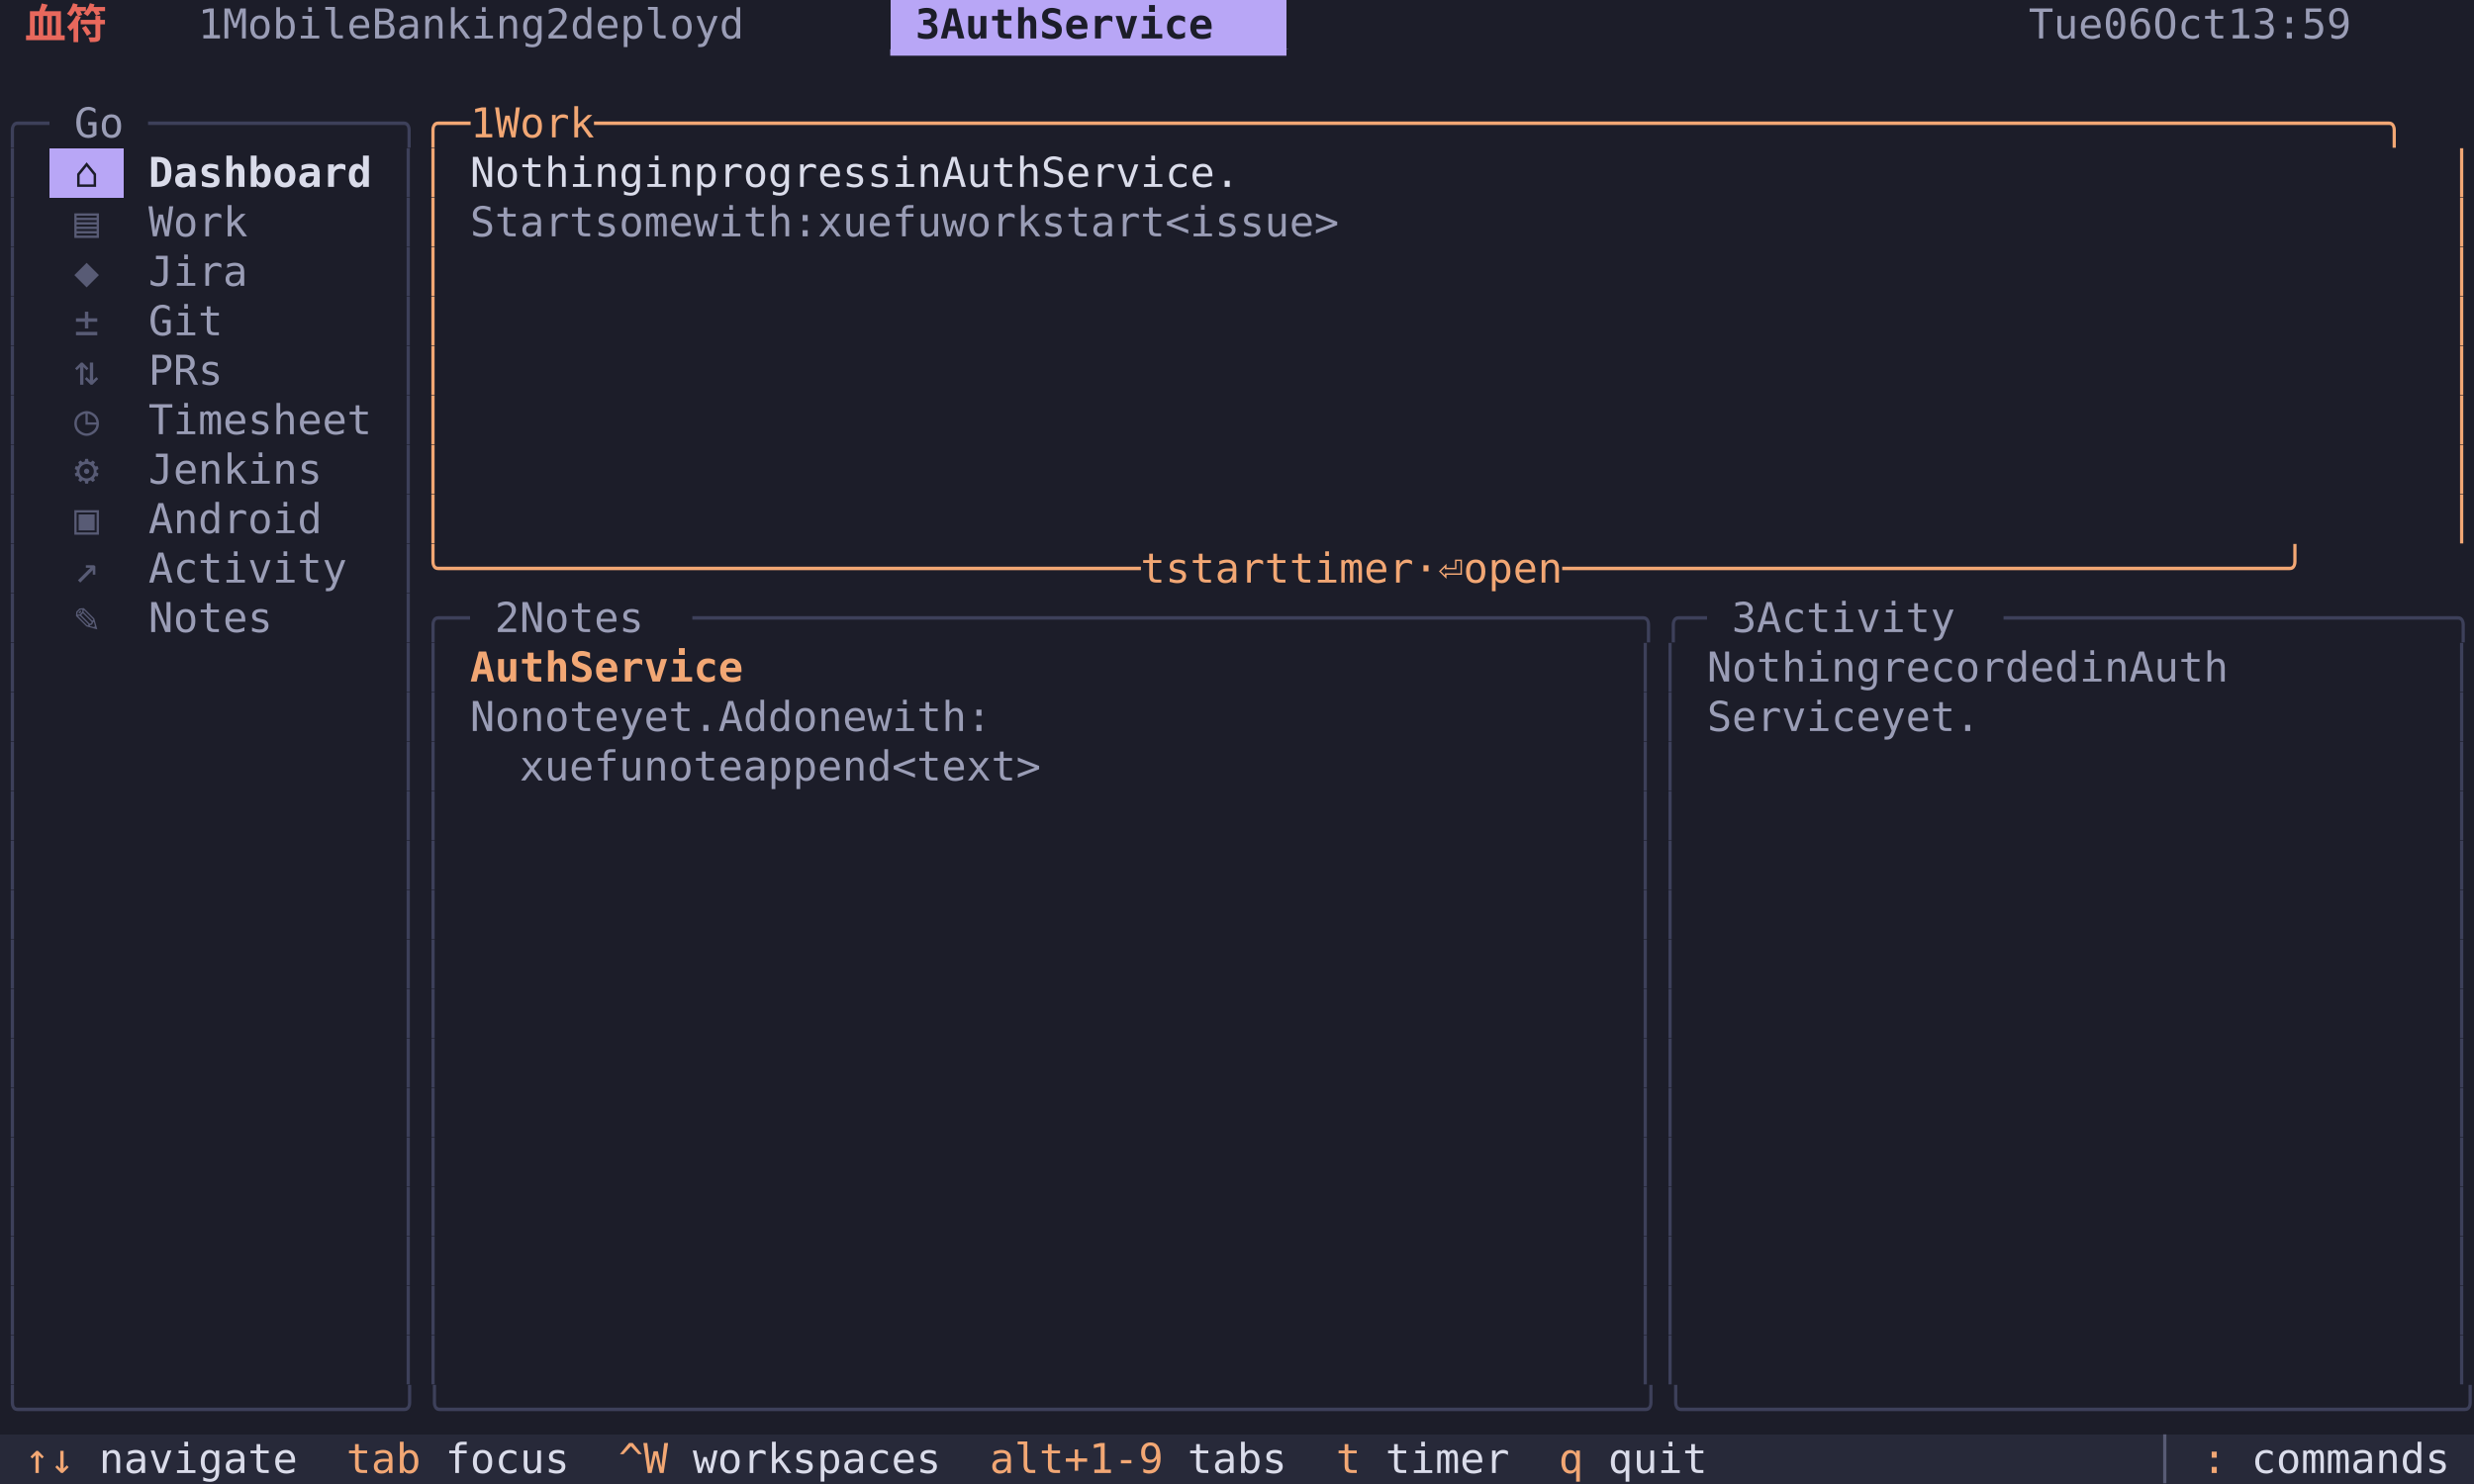
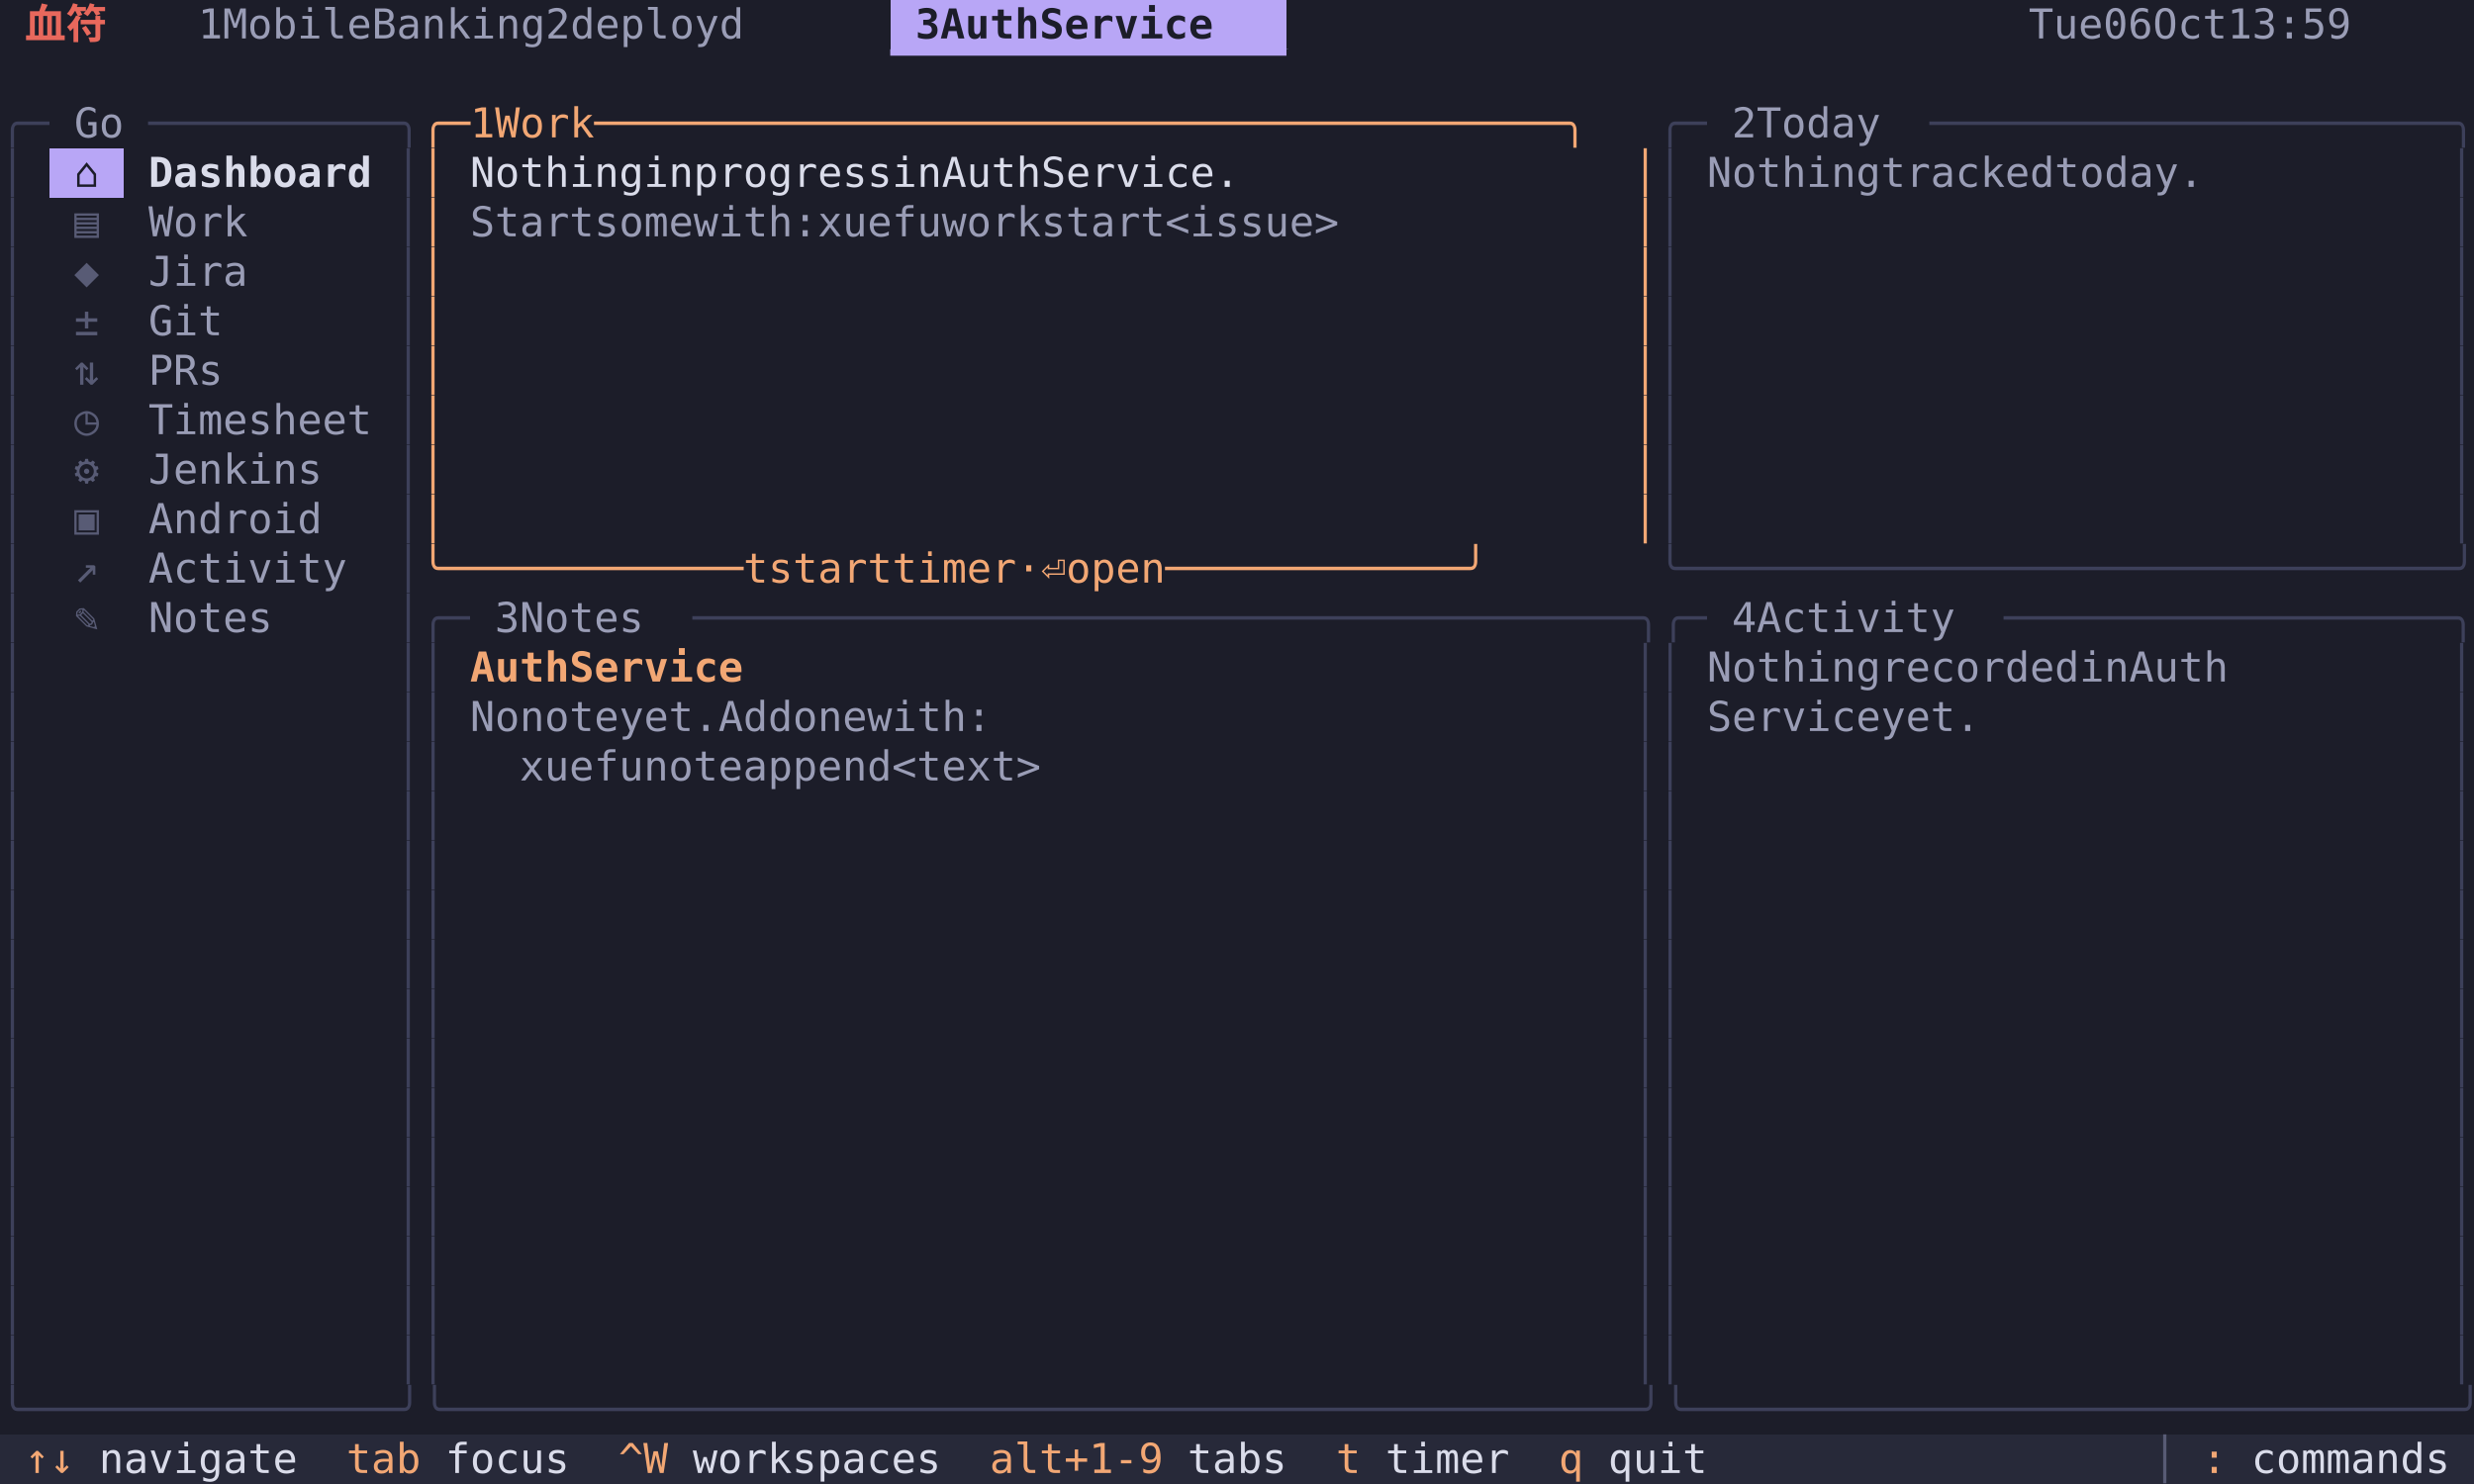
<svg xmlns="http://www.w3.org/2000/svg" width="900" height="540" viewBox="0 0 900 540" font-family="Menlo, 'DejaVu Sans Mono', 'Hiragino Sans GB', 'Noto Sans CJK SC', 'PingFang SC', monospace" font-size="15">
  <rect x="0" y="0" width="9" height="18" fill="#1c1d29" />
  <rect x="9" y="0" width="36" height="18" fill="#1c1d29" />
  <text x="9 27" y="14" fill="#e8685c" font-weight="bold">血符</text>
  <rect x="45" y="0" width="18" height="18" fill="#1c1d29" />
  <rect x="63" y="0" width="261" height="18" fill="#1c1d29" />
  <text x="72 90 99 108 117 126 135 153 162 171 180 189 198 207 234 252 261 270 279 288 297 306" y="14" fill="#9a9db6">1MobileBanking2deployd</text>
  <rect x="324" y="0" width="144" height="18" fill="#b8a6f6" />
  <text x="333 351 360 369 378 396 405 414 423 432 441 450" y="14" fill="#1c1d29" font-weight="bold">3AuthService</text>
  <rect x="468" y="0" width="270" height="18" fill="#1c1d29" />
  <rect x="738" y="0" width="153" height="18" fill="#1c1d29" />
  <text x="738 747 756 774 783 801 810 819 846 855 864 873 882" y="14" fill="#9a9db6">Tue06Oct13:59</text>
  <rect x="891" y="0" width="9" height="18" fill="#1c1d29" />
  <rect x="0" y="18" width="9" height="18" fill="#1c1d29" />
  <rect x="9" y="18" width="459" height="18" fill="#1c1d29" />
  <text x="324 333 342 351 360 369 378 387 396 405 414 423 432 441 450 459" y="32" fill="#b8a6f6">▔▔▔▔▔▔▔▔▔▔▔▔▔▔▔▔</text>
  <rect x="468" y="18" width="432" height="18" fill="#1c1d29" />
  <rect x="0" y="36" width="18" height="18" fill="#1c1d29" />
  <text x="0 9" y="50" fill="#3d405a">╭─</text>
  <rect x="18" y="36" width="36" height="18" fill="#1c1d29" />
  <text x="27 36" y="50" fill="#9a9db6">Go</text>
  <rect x="54" y="36" width="99" height="18" fill="#1c1d29" />
  <text x="54 63 72 81 90 99 108 117 126 135 144" y="50" fill="#3d405a">──────────╮</text>
-   <rect x="153" y="36" width="747" height="18" fill="#1c1d29" />
-   <text x="153 162 180 198 207 216 225 243 252 261 270 279 288 297 306 315 324 333 342 351 360 369 378 387 396 405 414 423 432 441 450 459 468 477 486 495 504 513 522 531 540 549 558 567 576 585 594 603 612 621 630 639 648 657 666 675 684 693 702 711 720 729 738 747 756 765 774 783 792 801 810 819 828 837 846 855 864 873 882 891" y="50" fill="#f2a774">╭─1Work────────────────────────────────────────────────────────────────────────╮</text>
+   <rect x="153" y="36" width="450" height="18" fill="#1c1d29" />
+   <text x="153 162 180 198 207 216 225 243 252 261 270 279 288 297 306 315 324 333 342 351 360 369 378 387 396 405 414 423 432 441 450 459 468 477 486 495 504 513 522 531 540 549 558 567 576 585 594" y="50" fill="#f2a774">╭─1Work───────────────────────────────────────╮</text>
+   <rect x="603" y="36" width="18" height="18" fill="#1c1d29" />
+   <text x="603 612" y="50" fill="#3d405a">╭─</text>
+   <rect x="621" y="36" width="81" height="18" fill="#1c1d29" />
+   <text x="630 648 657 666 675 684" y="50" fill="#9a9db6">2Today</text>
+   <rect x="702" y="36" width="198" height="18" fill="#1c1d29" />
+   <text x="702 711 720 729 738 747 756 765 774 783 792 801 810 819 828 837 846 855 864 873 882 891" y="50" fill="#3d405a">─────────────────────╮</text>
  <rect x="0" y="54" width="9" height="18" fill="#1c1d29" />
  <text x="0" y="68" fill="#3d405a">│</text>
  <rect x="9" y="54" width="9" height="18" fill="#1c1d29" />
  <rect x="18" y="54" width="27" height="18" fill="#b8a6f6" />
  <text x="27" y="68" fill="#1c1d29">⌂</text>
  <rect x="45" y="54" width="90" height="18" fill="#1c1d29" />
  <text x="54 63 72 81 90 99 108 117 126" y="68" fill="#dadcea" font-weight="bold">Dashboard</text>
  <rect x="135" y="54" width="9" height="18" fill="#1c1d29" />
  <rect x="144" y="54" width="9" height="18" fill="#1c1d29" />
  <text x="144" y="68" fill="#3d405a">│</text>
  <rect x="153" y="54" width="9" height="18" fill="#1c1d29" />
  <text x="153" y="68" fill="#f2a774">│</text>
  <rect x="162" y="54" width="9" height="18" fill="#1c1d29" />
  <rect x="171" y="54" width="324" height="18" fill="#1c1d29" />
  <text x="171 180 189 198 207 216 225 243 252 270 279 288 297 306 315 324 333 351 360 378 387 396 405 423 432 441 450 459 468 477 486" y="68" fill="#dadcea">NothinginprogressinAuthService.</text>
-   <rect x="495" y="54" width="396" height="18" fill="#1c1d29" />
+   <rect x="495" y="54" width="99" height="18" fill="#1c1d29" />
+   <rect x="594" y="54" width="9" height="18" fill="#1c1d29" />
+   <text x="594" y="68" fill="#f2a774">│</text>
+   <rect x="603" y="54" width="9" height="18" fill="#1c1d29" />
+   <text x="603" y="68" fill="#3d405a">│</text>
+   <rect x="612" y="54" width="9" height="18" fill="#1c1d29" />
+   <rect x="621" y="54" width="198" height="18" fill="#1c1d29" />
+   <text x="621 630 639 648 657 666 675 693 702 711 720 729 738 747 765 774 783 792 801 810" y="68" fill="#9a9db6">Nothingtrackedtoday.</text>
+   <rect x="819" y="54" width="72" height="18" fill="#1c1d29" />
  <rect x="891" y="54" width="9" height="18" fill="#1c1d29" />
-   <text x="891" y="68" fill="#f2a774">│</text>
+   <text x="891" y="68" fill="#3d405a">│</text>
  <rect x="0" y="72" width="9" height="18" fill="#1c1d29" />
  <text x="0" y="86" fill="#3d405a">│</text>
  <rect x="9" y="72" width="9" height="18" fill="#1c1d29" />
  <rect x="18" y="72" width="27" height="18" fill="#1c1d29" />
  <text x="27" y="86" fill="#585b75">▤</text>
  <rect x="45" y="72" width="45" height="18" fill="#1c1d29" />
  <text x="54 63 72 81" y="86" fill="#9a9db6">Work</text>
  <rect x="90" y="72" width="54" height="18" fill="#1c1d29" />
  <rect x="144" y="72" width="9" height="18" fill="#1c1d29" />
  <text x="144" y="86" fill="#3d405a">│</text>
  <rect x="153" y="72" width="9" height="18" fill="#1c1d29" />
  <text x="153" y="86" fill="#f2a774">│</text>
  <rect x="162" y="72" width="9" height="18" fill="#1c1d29" />
  <rect x="171" y="72" width="369" height="18" fill="#1c1d29" />
  <text x="171 180 189 198 207 225 234 243 252 270 279 288 297 306 324 333 342 351 360 378 387 396 405 423 432 441 450 459 477 486 495 504 513 522 531" y="86" fill="#9a9db6">Startsomewith:xuefuworkstart&lt;issue&gt;</text>
-   <rect x="540" y="72" width="351" height="18" fill="#1c1d29" />
+   <rect x="540" y="72" width="54" height="18" fill="#1c1d29" />
+   <rect x="594" y="72" width="9" height="18" fill="#1c1d29" />
+   <text x="594" y="86" fill="#f2a774">│</text>
+   <rect x="603" y="72" width="9" height="18" fill="#1c1d29" />
+   <text x="603" y="86" fill="#3d405a">│</text>
+   <rect x="612" y="72" width="279" height="18" fill="#1c1d29" />
  <rect x="891" y="72" width="9" height="18" fill="#1c1d29" />
-   <text x="891" y="86" fill="#f2a774">│</text>
+   <text x="891" y="86" fill="#3d405a">│</text>
  <rect x="0" y="90" width="9" height="18" fill="#1c1d29" />
  <text x="0" y="104" fill="#3d405a">│</text>
  <rect x="9" y="90" width="9" height="18" fill="#1c1d29" />
  <rect x="18" y="90" width="27" height="18" fill="#1c1d29" />
  <text x="27" y="104" fill="#585b75">◆</text>
  <rect x="45" y="90" width="45" height="18" fill="#1c1d29" />
  <text x="54 63 72 81" y="104" fill="#9a9db6">Jira</text>
  <rect x="90" y="90" width="54" height="18" fill="#1c1d29" />
  <rect x="144" y="90" width="9" height="18" fill="#1c1d29" />
  <text x="144" y="104" fill="#3d405a">│</text>
  <rect x="153" y="90" width="9" height="18" fill="#1c1d29" />
  <text x="153" y="104" fill="#f2a774">│</text>
-   <rect x="162" y="90" width="729" height="18" fill="#1c1d29" />
+   <rect x="162" y="90" width="432" height="18" fill="#1c1d29" />
+   <rect x="594" y="90" width="9" height="18" fill="#1c1d29" />
+   <text x="594" y="104" fill="#f2a774">│</text>
+   <rect x="603" y="90" width="9" height="18" fill="#1c1d29" />
+   <text x="603" y="104" fill="#3d405a">│</text>
+   <rect x="612" y="90" width="279" height="18" fill="#1c1d29" />
  <rect x="891" y="90" width="9" height="18" fill="#1c1d29" />
-   <text x="891" y="104" fill="#f2a774">│</text>
+   <text x="891" y="104" fill="#3d405a">│</text>
  <rect x="0" y="108" width="9" height="18" fill="#1c1d29" />
  <text x="0" y="122" fill="#3d405a">│</text>
  <rect x="9" y="108" width="9" height="18" fill="#1c1d29" />
  <rect x="18" y="108" width="27" height="18" fill="#1c1d29" />
  <text x="27" y="122" fill="#585b75">±</text>
  <rect x="45" y="108" width="36" height="18" fill="#1c1d29" />
  <text x="54 63 72" y="122" fill="#9a9db6">Git</text>
  <rect x="81" y="108" width="63" height="18" fill="#1c1d29" />
  <rect x="144" y="108" width="9" height="18" fill="#1c1d29" />
  <text x="144" y="122" fill="#3d405a">│</text>
  <rect x="153" y="108" width="9" height="18" fill="#1c1d29" />
  <text x="153" y="122" fill="#f2a774">│</text>
-   <rect x="162" y="108" width="729" height="18" fill="#1c1d29" />
+   <rect x="162" y="108" width="432" height="18" fill="#1c1d29" />
+   <rect x="594" y="108" width="9" height="18" fill="#1c1d29" />
+   <text x="594" y="122" fill="#f2a774">│</text>
+   <rect x="603" y="108" width="9" height="18" fill="#1c1d29" />
+   <text x="603" y="122" fill="#3d405a">│</text>
+   <rect x="612" y="108" width="279" height="18" fill="#1c1d29" />
  <rect x="891" y="108" width="9" height="18" fill="#1c1d29" />
-   <text x="891" y="122" fill="#f2a774">│</text>
+   <text x="891" y="122" fill="#3d405a">│</text>
  <rect x="0" y="126" width="9" height="18" fill="#1c1d29" />
  <text x="0" y="140" fill="#3d405a">│</text>
  <rect x="9" y="126" width="9" height="18" fill="#1c1d29" />
  <rect x="18" y="126" width="27" height="18" fill="#1c1d29" />
  <text x="27" y="140" fill="#585b75">⇅</text>
  <rect x="45" y="126" width="36" height="18" fill="#1c1d29" />
  <text x="54 63 72" y="140" fill="#9a9db6">PRs</text>
  <rect x="81" y="126" width="63" height="18" fill="#1c1d29" />
  <rect x="144" y="126" width="9" height="18" fill="#1c1d29" />
  <text x="144" y="140" fill="#3d405a">│</text>
  <rect x="153" y="126" width="9" height="18" fill="#1c1d29" />
  <text x="153" y="140" fill="#f2a774">│</text>
-   <rect x="162" y="126" width="729" height="18" fill="#1c1d29" />
+   <rect x="162" y="126" width="432" height="18" fill="#1c1d29" />
+   <rect x="594" y="126" width="9" height="18" fill="#1c1d29" />
+   <text x="594" y="140" fill="#f2a774">│</text>
+   <rect x="603" y="126" width="9" height="18" fill="#1c1d29" />
+   <text x="603" y="140" fill="#3d405a">│</text>
+   <rect x="612" y="126" width="279" height="18" fill="#1c1d29" />
  <rect x="891" y="126" width="9" height="18" fill="#1c1d29" />
-   <text x="891" y="140" fill="#f2a774">│</text>
+   <text x="891" y="140" fill="#3d405a">│</text>
  <rect x="0" y="144" width="9" height="18" fill="#1c1d29" />
  <text x="0" y="158" fill="#3d405a">│</text>
  <rect x="9" y="144" width="9" height="18" fill="#1c1d29" />
  <rect x="18" y="144" width="27" height="18" fill="#1c1d29" />
  <text x="27" y="158" fill="#585b75">◷</text>
  <rect x="45" y="144" width="90" height="18" fill="#1c1d29" />
  <text x="54 63 72 81 90 99 108 117 126" y="158" fill="#9a9db6">Timesheet</text>
  <rect x="135" y="144" width="9" height="18" fill="#1c1d29" />
  <rect x="144" y="144" width="9" height="18" fill="#1c1d29" />
  <text x="144" y="158" fill="#3d405a">│</text>
  <rect x="153" y="144" width="9" height="18" fill="#1c1d29" />
  <text x="153" y="158" fill="#f2a774">│</text>
-   <rect x="162" y="144" width="729" height="18" fill="#1c1d29" />
+   <rect x="162" y="144" width="432" height="18" fill="#1c1d29" />
+   <rect x="594" y="144" width="9" height="18" fill="#1c1d29" />
+   <text x="594" y="158" fill="#f2a774">│</text>
+   <rect x="603" y="144" width="9" height="18" fill="#1c1d29" />
+   <text x="603" y="158" fill="#3d405a">│</text>
+   <rect x="612" y="144" width="279" height="18" fill="#1c1d29" />
  <rect x="891" y="144" width="9" height="18" fill="#1c1d29" />
-   <text x="891" y="158" fill="#f2a774">│</text>
+   <text x="891" y="158" fill="#3d405a">│</text>
  <rect x="0" y="162" width="9" height="18" fill="#1c1d29" />
  <text x="0" y="176" fill="#3d405a">│</text>
  <rect x="9" y="162" width="9" height="18" fill="#1c1d29" />
  <rect x="18" y="162" width="27" height="18" fill="#1c1d29" />
  <text x="27" y="176" fill="#585b75">⚙</text>
  <rect x="45" y="162" width="72" height="18" fill="#1c1d29" />
  <text x="54 63 72 81 90 99 108" y="176" fill="#9a9db6">Jenkins</text>
  <rect x="117" y="162" width="27" height="18" fill="#1c1d29" />
  <rect x="144" y="162" width="9" height="18" fill="#1c1d29" />
  <text x="144" y="176" fill="#3d405a">│</text>
  <rect x="153" y="162" width="9" height="18" fill="#1c1d29" />
  <text x="153" y="176" fill="#f2a774">│</text>
-   <rect x="162" y="162" width="729" height="18" fill="#1c1d29" />
+   <rect x="162" y="162" width="432" height="18" fill="#1c1d29" />
+   <rect x="594" y="162" width="9" height="18" fill="#1c1d29" />
+   <text x="594" y="176" fill="#f2a774">│</text>
+   <rect x="603" y="162" width="9" height="18" fill="#1c1d29" />
+   <text x="603" y="176" fill="#3d405a">│</text>
+   <rect x="612" y="162" width="279" height="18" fill="#1c1d29" />
  <rect x="891" y="162" width="9" height="18" fill="#1c1d29" />
-   <text x="891" y="176" fill="#f2a774">│</text>
+   <text x="891" y="176" fill="#3d405a">│</text>
  <rect x="0" y="180" width="9" height="18" fill="#1c1d29" />
  <text x="0" y="194" fill="#3d405a">│</text>
  <rect x="9" y="180" width="9" height="18" fill="#1c1d29" />
  <rect x="18" y="180" width="27" height="18" fill="#1c1d29" />
  <text x="27" y="194" fill="#585b75">▣</text>
  <rect x="45" y="180" width="72" height="18" fill="#1c1d29" />
  <text x="54 63 72 81 90 99 108" y="194" fill="#9a9db6">Android</text>
  <rect x="117" y="180" width="27" height="18" fill="#1c1d29" />
  <rect x="144" y="180" width="9" height="18" fill="#1c1d29" />
  <text x="144" y="194" fill="#3d405a">│</text>
  <rect x="153" y="180" width="9" height="18" fill="#1c1d29" />
  <text x="153" y="194" fill="#f2a774">│</text>
-   <rect x="162" y="180" width="729" height="18" fill="#1c1d29" />
+   <rect x="162" y="180" width="432" height="18" fill="#1c1d29" />
+   <rect x="594" y="180" width="9" height="18" fill="#1c1d29" />
+   <text x="594" y="194" fill="#f2a774">│</text>
+   <rect x="603" y="180" width="9" height="18" fill="#1c1d29" />
+   <text x="603" y="194" fill="#3d405a">│</text>
+   <rect x="612" y="180" width="279" height="18" fill="#1c1d29" />
  <rect x="891" y="180" width="9" height="18" fill="#1c1d29" />
-   <text x="891" y="194" fill="#f2a774">│</text>
+   <text x="891" y="194" fill="#3d405a">│</text>
  <rect x="0" y="198" width="9" height="18" fill="#1c1d29" />
  <text x="0" y="212" fill="#3d405a">│</text>
  <rect x="9" y="198" width="9" height="18" fill="#1c1d29" />
  <rect x="18" y="198" width="27" height="18" fill="#1c1d29" />
  <text x="27" y="212" fill="#585b75">↗</text>
  <rect x="45" y="198" width="81" height="18" fill="#1c1d29" />
  <text x="54 63 72 81 90 99 108 117" y="212" fill="#9a9db6">Activity</text>
  <rect x="126" y="198" width="18" height="18" fill="#1c1d29" />
  <rect x="144" y="198" width="9" height="18" fill="#1c1d29" />
  <text x="144" y="212" fill="#3d405a">│</text>
-   <rect x="153" y="198" width="747" height="18" fill="#1c1d29" />
-   <text x="153 162 171 180 189 198 207 216 225 234 243 252 261 270 279 288 297 306 315 324 333 342 351 360 369 378 387 396 405 423 441 450 459 468 477 495 504 513 522 531 549 567 585 594 603 612 630 639 648 657 666 675 684 693 702 711 720 729 738 747 756 765 774 783 792 801 810 819 828 837 846 855 864 873 882 891" y="212" fill="#f2a774">╰────────────────────────────tstarttimer·⏎open─────────────────────────────╯</text>
+   <rect x="153" y="198" width="450" height="18" fill="#1c1d29" />
+   <text x="153 162 171 180 189 198 207 216 225 234 243 252 261 279 297 306 315 324 333 351 360 369 378 387 405 423 441 450 459 468 486 495 504 513 522 531 540 549 558 567 576 585 594" y="212" fill="#f2a774">╰────────────tstarttimer·⏎open────────────╯</text>
+   <rect x="603" y="198" width="297" height="18" fill="#1c1d29" />
+   <text x="603 612 621 630 639 648 657 666 675 684 693 702 711 720 729 738 747 756 765 774 783 792 801 810 819 828 837 846 855 864 873 882 891" y="212" fill="#3d405a">╰───────────────────────────────╯</text>
  <rect x="0" y="216" width="9" height="18" fill="#1c1d29" />
  <text x="0" y="230" fill="#3d405a">│</text>
  <rect x="9" y="216" width="9" height="18" fill="#1c1d29" />
  <rect x="18" y="216" width="27" height="18" fill="#1c1d29" />
  <text x="27" y="230" fill="#585b75">✎</text>
  <rect x="45" y="216" width="54" height="18" fill="#1c1d29" />
  <text x="54 63 72 81 90" y="230" fill="#9a9db6">Notes</text>
  <rect x="99" y="216" width="45" height="18" fill="#1c1d29" />
  <rect x="144" y="216" width="27" height="18" fill="#1c1d29" />
  <text x="144 153 162" y="230" fill="#3d405a">│╭─</text>
  <rect x="171" y="216" width="81" height="18" fill="#1c1d29" />
-   <text x="180 198 207 216 225 234" y="230" fill="#9a9db6">2Notes</text>
+   <text x="180 198 207 216 225 234" y="230" fill="#9a9db6">3Notes</text>
  <rect x="252" y="216" width="369" height="18" fill="#1c1d29" />
  <text x="252 261 270 279 288 297 306 315 324 333 342 351 360 369 378 387 396 405 414 423 432 441 450 459 468 477 486 495 504 513 522 531 540 549 558 567 576 585 594 603 612" y="230" fill="#3d405a">──────────────────────────────────────╮╭─</text>
  <rect x="621" y="216" width="108" height="18" fill="#1c1d29" />
-   <text x="630 648 657 666 675 684 693 702 711" y="230" fill="#9a9db6">3Activity</text>
+   <text x="630 648 657 666 675 684 693 702 711" y="230" fill="#9a9db6">4Activity</text>
  <rect x="729" y="216" width="171" height="18" fill="#1c1d29" />
  <text x="729 738 747 756 765 774 783 792 801 810 819 828 837 846 855 864 873 882 891" y="230" fill="#3d405a">──────────────────╮</text>
  <rect x="0" y="234" width="9" height="18" fill="#1c1d29" />
  <text x="0" y="248" fill="#3d405a">│</text>
  <rect x="9" y="234" width="135" height="18" fill="#1c1d29" />
  <rect x="144" y="234" width="18" height="18" fill="#1c1d29" />
  <text x="144 153" y="248" fill="#3d405a">││</text>
  <rect x="162" y="234" width="9" height="18" fill="#1c1d29" />
  <rect x="171" y="234" width="108" height="18" fill="#1c1d29" />
  <text x="171 180 189 198 216 225 234 243 252 261 270" y="248" fill="#f2a774" font-weight="bold">AuthService</text>
  <rect x="279" y="234" width="315" height="18" fill="#1c1d29" />
  <rect x="594" y="234" width="18" height="18" fill="#1c1d29" />
  <text x="594 603" y="248" fill="#3d405a">││</text>
  <rect x="612" y="234" width="9" height="18" fill="#1c1d29" />
  <rect x="621" y="234" width="225" height="18" fill="#1c1d29" />
  <text x="621 630 639 648 657 666 675 693 702 711 720 729 738 747 756 774 783 801 810 819 828" y="248" fill="#9a9db6">NothingrecordedinAuth</text>
  <rect x="846" y="234" width="45" height="18" fill="#1c1d29" />
  <rect x="891" y="234" width="9" height="18" fill="#1c1d29" />
  <text x="891" y="248" fill="#3d405a">│</text>
  <rect x="0" y="252" width="9" height="18" fill="#1c1d29" />
  <text x="0" y="266" fill="#3d405a">│</text>
  <rect x="9" y="252" width="135" height="18" fill="#1c1d29" />
  <rect x="144" y="252" width="18" height="18" fill="#1c1d29" />
  <text x="144 153" y="266" fill="#3d405a">││</text>
  <rect x="162" y="252" width="9" height="18" fill="#1c1d29" />
  <rect x="171" y="252" width="234" height="18" fill="#1c1d29" />
  <text x="171 180 198 207 216 225 243 252 261 270 288 297 306 324 333 342 360 369 378 387 396" y="266" fill="#9a9db6">Nonoteyet.Addonewith:</text>
  <rect x="405" y="252" width="189" height="18" fill="#1c1d29" />
  <rect x="594" y="252" width="18" height="18" fill="#1c1d29" />
  <text x="594 603" y="266" fill="#3d405a">││</text>
  <rect x="612" y="252" width="9" height="18" fill="#1c1d29" />
  <rect x="621" y="252" width="108" height="18" fill="#1c1d29" />
  <text x="621 630 639 648 657 666 675 693 702 711 720" y="266" fill="#9a9db6">Serviceyet.</text>
  <rect x="729" y="252" width="162" height="18" fill="#1c1d29" />
  <rect x="891" y="252" width="9" height="18" fill="#1c1d29" />
  <text x="891" y="266" fill="#3d405a">│</text>
  <rect x="0" y="270" width="9" height="18" fill="#1c1d29" />
  <text x="0" y="284" fill="#3d405a">│</text>
  <rect x="9" y="270" width="135" height="18" fill="#1c1d29" />
  <rect x="144" y="270" width="18" height="18" fill="#1c1d29" />
  <text x="144 153" y="284" fill="#3d405a">││</text>
  <rect x="162" y="270" width="9" height="18" fill="#1c1d29" />
  <rect x="171" y="270" width="234" height="18" fill="#1c1d29" />
  <text x="189 198 207 216 225 243 252 261 270 288 297 306 315 324 333 351 360 369 378 387 396" y="284" fill="#9a9db6">xuefunoteappend&lt;text&gt;</text>
  <rect x="405" y="270" width="189" height="18" fill="#1c1d29" />
  <rect x="594" y="270" width="18" height="18" fill="#1c1d29" />
  <text x="594 603" y="284" fill="#3d405a">││</text>
  <rect x="612" y="270" width="279" height="18" fill="#1c1d29" />
  <rect x="891" y="270" width="9" height="18" fill="#1c1d29" />
  <text x="891" y="284" fill="#3d405a">│</text>
  <rect x="0" y="288" width="9" height="18" fill="#1c1d29" />
  <text x="0" y="302" fill="#3d405a">│</text>
  <rect x="9" y="288" width="135" height="18" fill="#1c1d29" />
  <rect x="144" y="288" width="18" height="18" fill="#1c1d29" />
  <text x="144 153" y="302" fill="#3d405a">││</text>
  <rect x="162" y="288" width="432" height="18" fill="#1c1d29" />
  <rect x="594" y="288" width="18" height="18" fill="#1c1d29" />
  <text x="594 603" y="302" fill="#3d405a">││</text>
  <rect x="612" y="288" width="279" height="18" fill="#1c1d29" />
  <rect x="891" y="288" width="9" height="18" fill="#1c1d29" />
  <text x="891" y="302" fill="#3d405a">│</text>
  <rect x="0" y="306" width="9" height="18" fill="#1c1d29" />
  <text x="0" y="320" fill="#3d405a">│</text>
  <rect x="9" y="306" width="135" height="18" fill="#1c1d29" />
  <rect x="144" y="306" width="18" height="18" fill="#1c1d29" />
  <text x="144 153" y="320" fill="#3d405a">││</text>
  <rect x="162" y="306" width="432" height="18" fill="#1c1d29" />
  <rect x="594" y="306" width="18" height="18" fill="#1c1d29" />
  <text x="594 603" y="320" fill="#3d405a">││</text>
  <rect x="612" y="306" width="279" height="18" fill="#1c1d29" />
  <rect x="891" y="306" width="9" height="18" fill="#1c1d29" />
  <text x="891" y="320" fill="#3d405a">│</text>
  <rect x="0" y="324" width="9" height="18" fill="#1c1d29" />
  <text x="0" y="338" fill="#3d405a">│</text>
  <rect x="9" y="324" width="135" height="18" fill="#1c1d29" />
  <rect x="144" y="324" width="18" height="18" fill="#1c1d29" />
  <text x="144 153" y="338" fill="#3d405a">││</text>
  <rect x="162" y="324" width="432" height="18" fill="#1c1d29" />
  <rect x="594" y="324" width="18" height="18" fill="#1c1d29" />
  <text x="594 603" y="338" fill="#3d405a">││</text>
  <rect x="612" y="324" width="279" height="18" fill="#1c1d29" />
  <rect x="891" y="324" width="9" height="18" fill="#1c1d29" />
  <text x="891" y="338" fill="#3d405a">│</text>
  <rect x="0" y="342" width="9" height="18" fill="#1c1d29" />
  <text x="0" y="356" fill="#3d405a">│</text>
  <rect x="9" y="342" width="135" height="18" fill="#1c1d29" />
  <rect x="144" y="342" width="18" height="18" fill="#1c1d29" />
  <text x="144 153" y="356" fill="#3d405a">││</text>
  <rect x="162" y="342" width="432" height="18" fill="#1c1d29" />
  <rect x="594" y="342" width="18" height="18" fill="#1c1d29" />
  <text x="594 603" y="356" fill="#3d405a">││</text>
  <rect x="612" y="342" width="279" height="18" fill="#1c1d29" />
  <rect x="891" y="342" width="9" height="18" fill="#1c1d29" />
  <text x="891" y="356" fill="#3d405a">│</text>
  <rect x="0" y="360" width="9" height="18" fill="#1c1d29" />
  <text x="0" y="374" fill="#3d405a">│</text>
  <rect x="9" y="360" width="135" height="18" fill="#1c1d29" />
  <rect x="144" y="360" width="18" height="18" fill="#1c1d29" />
  <text x="144 153" y="374" fill="#3d405a">││</text>
  <rect x="162" y="360" width="432" height="18" fill="#1c1d29" />
  <rect x="594" y="360" width="18" height="18" fill="#1c1d29" />
  <text x="594 603" y="374" fill="#3d405a">││</text>
  <rect x="612" y="360" width="279" height="18" fill="#1c1d29" />
  <rect x="891" y="360" width="9" height="18" fill="#1c1d29" />
  <text x="891" y="374" fill="#3d405a">│</text>
  <rect x="0" y="378" width="9" height="18" fill="#1c1d29" />
  <text x="0" y="392" fill="#3d405a">│</text>
  <rect x="9" y="378" width="135" height="18" fill="#1c1d29" />
  <rect x="144" y="378" width="18" height="18" fill="#1c1d29" />
  <text x="144 153" y="392" fill="#3d405a">││</text>
  <rect x="162" y="378" width="432" height="18" fill="#1c1d29" />
  <rect x="594" y="378" width="18" height="18" fill="#1c1d29" />
  <text x="594 603" y="392" fill="#3d405a">││</text>
  <rect x="612" y="378" width="279" height="18" fill="#1c1d29" />
  <rect x="891" y="378" width="9" height="18" fill="#1c1d29" />
  <text x="891" y="392" fill="#3d405a">│</text>
  <rect x="0" y="396" width="9" height="18" fill="#1c1d29" />
  <text x="0" y="410" fill="#3d405a">│</text>
  <rect x="9" y="396" width="135" height="18" fill="#1c1d29" />
  <rect x="144" y="396" width="18" height="18" fill="#1c1d29" />
  <text x="144 153" y="410" fill="#3d405a">││</text>
  <rect x="162" y="396" width="432" height="18" fill="#1c1d29" />
  <rect x="594" y="396" width="18" height="18" fill="#1c1d29" />
  <text x="594 603" y="410" fill="#3d405a">││</text>
  <rect x="612" y="396" width="279" height="18" fill="#1c1d29" />
  <rect x="891" y="396" width="9" height="18" fill="#1c1d29" />
  <text x="891" y="410" fill="#3d405a">│</text>
  <rect x="0" y="414" width="9" height="18" fill="#1c1d29" />
  <text x="0" y="428" fill="#3d405a">│</text>
  <rect x="9" y="414" width="135" height="18" fill="#1c1d29" />
  <rect x="144" y="414" width="18" height="18" fill="#1c1d29" />
  <text x="144 153" y="428" fill="#3d405a">││</text>
  <rect x="162" y="414" width="432" height="18" fill="#1c1d29" />
  <rect x="594" y="414" width="18" height="18" fill="#1c1d29" />
  <text x="594 603" y="428" fill="#3d405a">││</text>
  <rect x="612" y="414" width="279" height="18" fill="#1c1d29" />
  <rect x="891" y="414" width="9" height="18" fill="#1c1d29" />
  <text x="891" y="428" fill="#3d405a">│</text>
  <rect x="0" y="432" width="9" height="18" fill="#1c1d29" />
  <text x="0" y="446" fill="#3d405a">│</text>
  <rect x="9" y="432" width="135" height="18" fill="#1c1d29" />
  <rect x="144" y="432" width="18" height="18" fill="#1c1d29" />
  <text x="144 153" y="446" fill="#3d405a">││</text>
  <rect x="162" y="432" width="432" height="18" fill="#1c1d29" />
  <rect x="594" y="432" width="18" height="18" fill="#1c1d29" />
  <text x="594 603" y="446" fill="#3d405a">││</text>
  <rect x="612" y="432" width="279" height="18" fill="#1c1d29" />
  <rect x="891" y="432" width="9" height="18" fill="#1c1d29" />
  <text x="891" y="446" fill="#3d405a">│</text>
  <rect x="0" y="450" width="9" height="18" fill="#1c1d29" />
  <text x="0" y="464" fill="#3d405a">│</text>
  <rect x="9" y="450" width="135" height="18" fill="#1c1d29" />
  <rect x="144" y="450" width="18" height="18" fill="#1c1d29" />
  <text x="144 153" y="464" fill="#3d405a">││</text>
  <rect x="162" y="450" width="432" height="18" fill="#1c1d29" />
  <rect x="594" y="450" width="18" height="18" fill="#1c1d29" />
  <text x="594 603" y="464" fill="#3d405a">││</text>
  <rect x="612" y="450" width="279" height="18" fill="#1c1d29" />
  <rect x="891" y="450" width="9" height="18" fill="#1c1d29" />
  <text x="891" y="464" fill="#3d405a">│</text>
  <rect x="0" y="468" width="9" height="18" fill="#1c1d29" />
  <text x="0" y="482" fill="#3d405a">│</text>
  <rect x="9" y="468" width="135" height="18" fill="#1c1d29" />
  <rect x="144" y="468" width="18" height="18" fill="#1c1d29" />
  <text x="144 153" y="482" fill="#3d405a">││</text>
  <rect x="162" y="468" width="432" height="18" fill="#1c1d29" />
  <rect x="594" y="468" width="18" height="18" fill="#1c1d29" />
  <text x="594 603" y="482" fill="#3d405a">││</text>
  <rect x="612" y="468" width="279" height="18" fill="#1c1d29" />
  <rect x="891" y="468" width="9" height="18" fill="#1c1d29" />
  <text x="891" y="482" fill="#3d405a">│</text>
  <rect x="0" y="486" width="9" height="18" fill="#1c1d29" />
  <text x="0" y="500" fill="#3d405a">│</text>
  <rect x="9" y="486" width="135" height="18" fill="#1c1d29" />
  <rect x="144" y="486" width="18" height="18" fill="#1c1d29" />
  <text x="144 153" y="500" fill="#3d405a">││</text>
  <rect x="162" y="486" width="432" height="18" fill="#1c1d29" />
  <rect x="594" y="486" width="18" height="18" fill="#1c1d29" />
  <text x="594 603" y="500" fill="#3d405a">││</text>
  <rect x="612" y="486" width="279" height="18" fill="#1c1d29" />
  <rect x="891" y="486" width="9" height="18" fill="#1c1d29" />
  <text x="891" y="500" fill="#3d405a">│</text>
  <rect x="0" y="504" width="900" height="18" fill="#1c1d29" />
  <text x="0 9 18 27 36 45 54 63 72 81 90 99 108 117 126 135 144 153 162 171 180 189 198 207 216 225 234 243 252 261 270 279 288 297 306 315 324 333 342 351 360 369 378 387 396 405 414 423 432 441 450 459 468 477 486 495 504 513 522 531 540 549 558 567 576 585 594 603 612 621 630 639 648 657 666 675 684 693 702 711 720 729 738 747 756 765 774 783 792 801 810 819 828 837 846 855 864 873 882 891" y="518" fill="#3d405a">╰───────────────╯╰────────────────────────────────────────────────╯╰───────────────────────────────╯</text>
  <rect x="0" y="522" width="27" height="18" fill="#272939" />
  <text x="9 18" y="536" fill="#f2a774">↑↓</text>
  <rect x="27" y="522" width="90" height="18" fill="#272939" />
  <text x="36 45 54 63 72 81 90 99" y="536" fill="#dadcea">navigate</text>
  <rect x="117" y="522" width="36" height="18" fill="#272939" />
  <text x="126 135 144" y="536" fill="#f2a774">tab</text>
  <rect x="153" y="522" width="63" height="18" fill="#272939" />
  <text x="162 171 180 189 198" y="536" fill="#dadcea">focus</text>
  <rect x="216" y="522" width="27" height="18" fill="#272939" />
  <text x="225 234" y="536" fill="#f2a774">^W</text>
  <rect x="243" y="522" width="108" height="18" fill="#272939" />
  <text x="252 261 270 279 288 297 306 315 324 333" y="536" fill="#dadcea">workspaces</text>
  <rect x="351" y="522" width="72" height="18" fill="#272939" />
  <text x="360 369 378 387 396 405 414" y="536" fill="#f2a774">alt+1-9</text>
  <rect x="423" y="522" width="54" height="18" fill="#272939" />
  <text x="432 441 450 459" y="536" fill="#dadcea">tabs</text>
  <rect x="477" y="522" width="18" height="18" fill="#272939" />
  <text x="486" y="536" fill="#f2a774">t</text>
  <rect x="495" y="522" width="63" height="18" fill="#272939" />
  <text x="504 513 522 531 540" y="536" fill="#dadcea">timer</text>
  <rect x="558" y="522" width="18" height="18" fill="#272939" />
  <text x="567" y="536" fill="#f2a774">q</text>
  <rect x="576" y="522" width="54" height="18" fill="#272939" />
  <text x="585 594 603 612" y="536" fill="#dadcea">quit</text>
  <rect x="630" y="522" width="153" height="18" fill="#272939" />
  <rect x="783" y="522" width="18" height="18" fill="#272939" />
  <text x="783" y="536" fill="#585b75">│</text>
  <rect x="801" y="522" width="9" height="18" fill="#272939" />
  <text x="801" y="536" fill="#f2a774">:</text>
  <rect x="810" y="522" width="90" height="18" fill="#272939" />
  <text x="819 828 837 846 855 864 873 882" y="536" fill="#dadcea">commands</text>
</svg>
